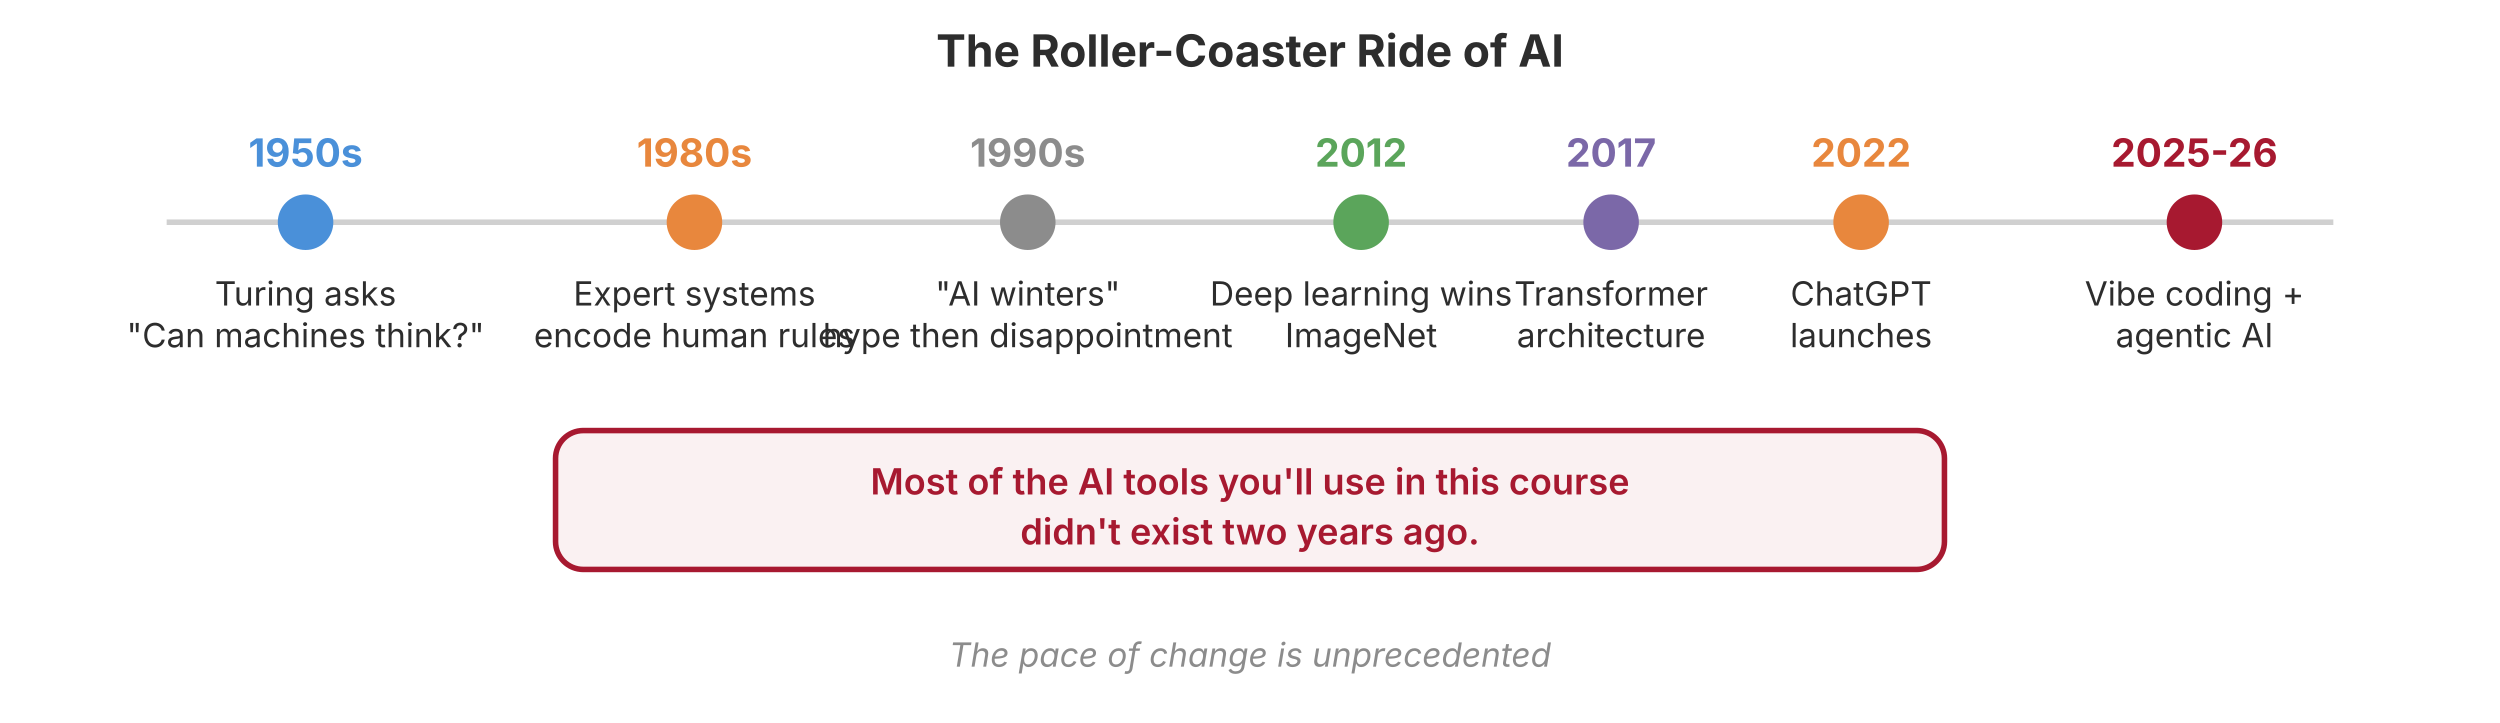
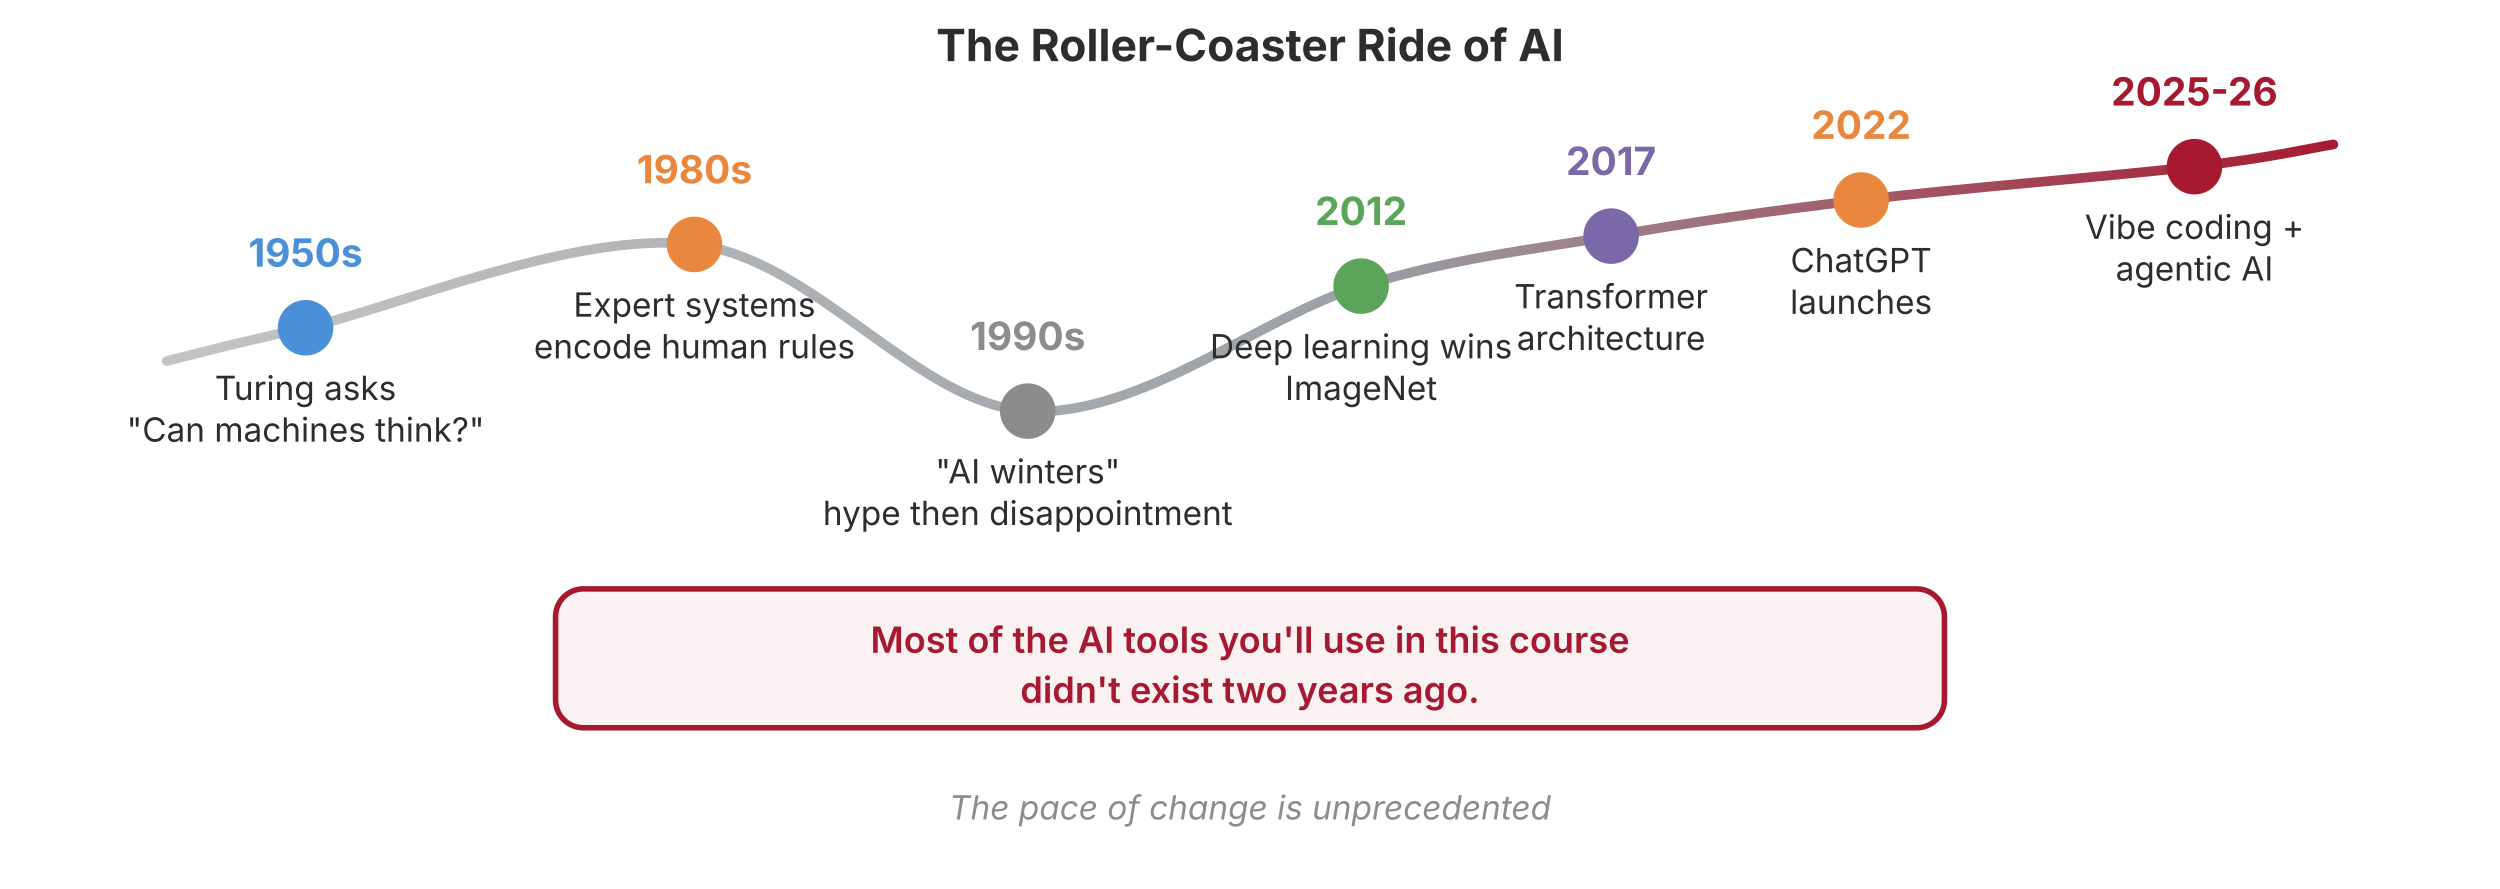
- <svg xmlns="http://www.w3.org/2000/svg" viewBox="0 0 900 260" font-family="Inter, Helvetica, Arial, sans-serif">
-   <text x="450" y="24" font-size="16" font-weight="700" fill="#2D2D2D" text-anchor="middle">The Roller-Coaster Ride of AI</text>
-   <line x1="60" y1="80" x2="840" y2="80" stroke="#D0D0D0" stroke-width="2" />
-   <circle cx="110" cy="80" r="10" fill="#4A90D9" />
-   <text x="110" y="60" font-size="14" font-weight="700" fill="#4A90D9" text-anchor="middle">1950s</text>
-   <text x="110" y="110" font-size="12" fill="#2D2D2D" text-anchor="middle">Turing asks</text>
-   <text x="110" y="125" font-size="12" fill="#2D2D2D" text-anchor="middle">"Can machines think?"</text>
-   <circle cx="250" cy="80" r="10" fill="#E8873D" />
-   <text x="250" y="60" font-size="14" font-weight="700" fill="#E8873D" text-anchor="middle">1980s</text>
-   <text x="250" y="110" font-size="12" fill="#2D2D2D" text-anchor="middle">Expert systems</text>
-   <text x="250" y="125" font-size="12" fill="#2D2D2D" text-anchor="middle">encode human rules</text>
-   <circle cx="370" cy="80" r="10" fill="#8C8C8C" />
-   <text x="370" y="60" font-size="14" font-weight="700" fill="#8C8C8C" text-anchor="middle">1990s</text>
-   <text x="370" y="110" font-size="12" fill="#2D2D2D" text-anchor="middle">"AI winters"</text>
-   <text x="370" y="125" font-size="12" fill="#2D2D2D" text-anchor="middle">hype then disappointment</text>
-   <circle cx="490" cy="80" r="10" fill="#5BA55B" />
-   <text x="490" y="60" font-size="14" font-weight="700" fill="#5BA55B" text-anchor="middle">2012</text>
-   <text x="490" y="110" font-size="12" fill="#2D2D2D" text-anchor="middle">Deep learning wins</text>
-   <text x="490" y="125" font-size="12" fill="#2D2D2D" text-anchor="middle">ImageNet</text>
-   <circle cx="580" cy="80" r="10" fill="#7B68A8" />
-   <text x="580" y="60" font-size="14" font-weight="700" fill="#7B68A8" text-anchor="middle">2017</text>
-   <text x="580" y="110" font-size="12" fill="#2D2D2D" text-anchor="middle">Transformer</text>
-   <text x="580" y="125" font-size="12" fill="#2D2D2D" text-anchor="middle">architecture</text>
-   <circle cx="670" cy="80" r="10" fill="#E8873D" />
-   <text x="670" y="60" font-size="14" font-weight="700" fill="#E8873D" text-anchor="middle">2022</text>
-   <text x="670" y="110" font-size="12" fill="#2D2D2D" text-anchor="middle">ChatGPT</text>
-   <text x="670" y="125" font-size="12" fill="#2D2D2D" text-anchor="middle">launches</text>
-   <circle cx="790" cy="80" r="10" fill="#A71930" />
-   <text x="790" y="60" font-size="14" font-weight="700" fill="#A71930" text-anchor="middle">2025-26</text>
-   <text x="790" y="110" font-size="12" fill="#2D2D2D" text-anchor="middle">Vibe coding +</text>
-   <text x="790" y="125" font-size="12" fill="#2D2D2D" text-anchor="middle">agentic AI</text>
-   <rect x="200" y="155" width="500" height="50" rx="10" fill="#A71930" fill-opacity="0.06" stroke="#A71930" stroke-width="2" />
-   <text x="450" y="178" font-size="13" font-weight="600" fill="#A71930" text-anchor="middle">Most of the AI tools you'll use in this course</text>
-   <text x="450" y="196" font-size="13" font-weight="600" fill="#A71930" text-anchor="middle">didn't exist two years ago.</text>
-   <text x="450" y="240" font-size="12" fill="#8C8C8C" text-anchor="middle" font-style="italic">The pace of change is unprecedented</text>
+ <svg xmlns="http://www.w3.org/2000/svg" viewBox="0 0 900 320" font-family="Inter, Helvetica, Arial, sans-serif">
+   <text x="450" y="22" font-size="16" font-weight="700" fill="#2D2D2D" text-anchor="middle">The Roller-Coaster Ride of AI</text>
+   <defs>
+     <linearGradient id="coaster" x1="0" y1="0" x2="1" y2="0">
+       <stop offset="0%" stop-color="#C4C4C4" />
+       <stop offset="55%" stop-color="#9AA0A6" />
+       <stop offset="100%" stop-color="#A71930" />
+     </linearGradient>
+   </defs>
+   <path d="M 60,130 C 68.3,128 78.3,125 110,118 C 141.7,111 206.7,83 250,88 C 293.3,93 330,145.5 370,148 C 410,150.5 455,113.5 490,103 C 525,92.5 550,90.2 580,85 C 610,79.8 635,76.2 670,72 C 705,67.8 761.7,63.3 790,60 C 818.3,56.7 831.7,53.3 840,52" fill="none" stroke="url(#coaster)" stroke-width="3.5" stroke-linecap="round" />
+   <circle cx="110" cy="118" r="10" fill="#4A90D9" />
+   <text x="110" y="96" font-size="14" font-weight="700" fill="#4A90D9" text-anchor="middle">1950s</text>
+   <text x="110" y="144" font-size="12" fill="#2D2D2D" text-anchor="middle">Turing asks</text>
+   <text x="110" y="159" font-size="12" fill="#2D2D2D" text-anchor="middle">"Can machines think?"</text>
+   <circle cx="250" cy="88" r="10" fill="#E8873D" />
+   <text x="250" y="66" font-size="14" font-weight="700" fill="#E8873D" text-anchor="middle">1980s</text>
+   <text x="250" y="114" font-size="12" fill="#2D2D2D" text-anchor="middle">Expert systems</text>
+   <text x="250" y="129" font-size="12" fill="#2D2D2D" text-anchor="middle">encode human rules</text>
+   <circle cx="370" cy="148" r="10" fill="#8C8C8C" />
+   <text x="370" y="126" font-size="14" font-weight="700" fill="#8C8C8C" text-anchor="middle">1990s</text>
+   <text x="370" y="174" font-size="12" fill="#2D2D2D" text-anchor="middle">"AI winters"</text>
+   <text x="370" y="189" font-size="12" fill="#2D2D2D" text-anchor="middle">hype then disappointment</text>
+   <circle cx="490" cy="103" r="10" fill="#5BA55B" />
+   <text x="490" y="81" font-size="14" font-weight="700" fill="#5BA55B" text-anchor="middle">2012</text>
+   <text x="490" y="129" font-size="12" fill="#2D2D2D" text-anchor="middle">Deep learning wins</text>
+   <text x="490" y="144" font-size="12" fill="#2D2D2D" text-anchor="middle">ImageNet</text>
+   <circle cx="580" cy="85" r="10" fill="#7B68A8" />
+   <text x="580" y="63" font-size="14" font-weight="700" fill="#7B68A8" text-anchor="middle">2017</text>
+   <text x="580" y="111" font-size="12" fill="#2D2D2D" text-anchor="middle">Transformer</text>
+   <text x="580" y="126" font-size="12" fill="#2D2D2D" text-anchor="middle">architecture</text>
+   <circle cx="670" cy="72" r="10" fill="#E8873D" />
+   <text x="670" y="50" font-size="14" font-weight="700" fill="#E8873D" text-anchor="middle">2022</text>
+   <text x="670" y="98" font-size="12" fill="#2D2D2D" text-anchor="middle">ChatGPT</text>
+   <text x="670" y="113" font-size="12" fill="#2D2D2D" text-anchor="middle">launches</text>
+   <circle cx="790" cy="60" r="10" fill="#A71930" />
+   <text x="790" y="38" font-size="14" font-weight="700" fill="#A71930" text-anchor="middle">2025-26</text>
+   <text x="790" y="86" font-size="12" fill="#2D2D2D" text-anchor="middle">Vibe coding +</text>
+   <text x="790" y="101" font-size="12" fill="#2D2D2D" text-anchor="middle">agentic AI</text>
+   <rect x="200" y="212" width="500" height="50" rx="10" fill="#A71930" fill-opacity="0.06" stroke="#A71930" stroke-width="2" />
+   <text x="450" y="235" font-size="13" font-weight="600" fill="#A71930" text-anchor="middle">Most of the AI tools you'll use in this course</text>
+   <text x="450" y="253" font-size="13" font-weight="600" fill="#A71930" text-anchor="middle">didn't exist two years ago.</text>
+   <text x="450" y="295" font-size="12" fill="#8C8C8C" text-anchor="middle" font-style="italic">The pace of change is unprecedented</text>
</svg>
